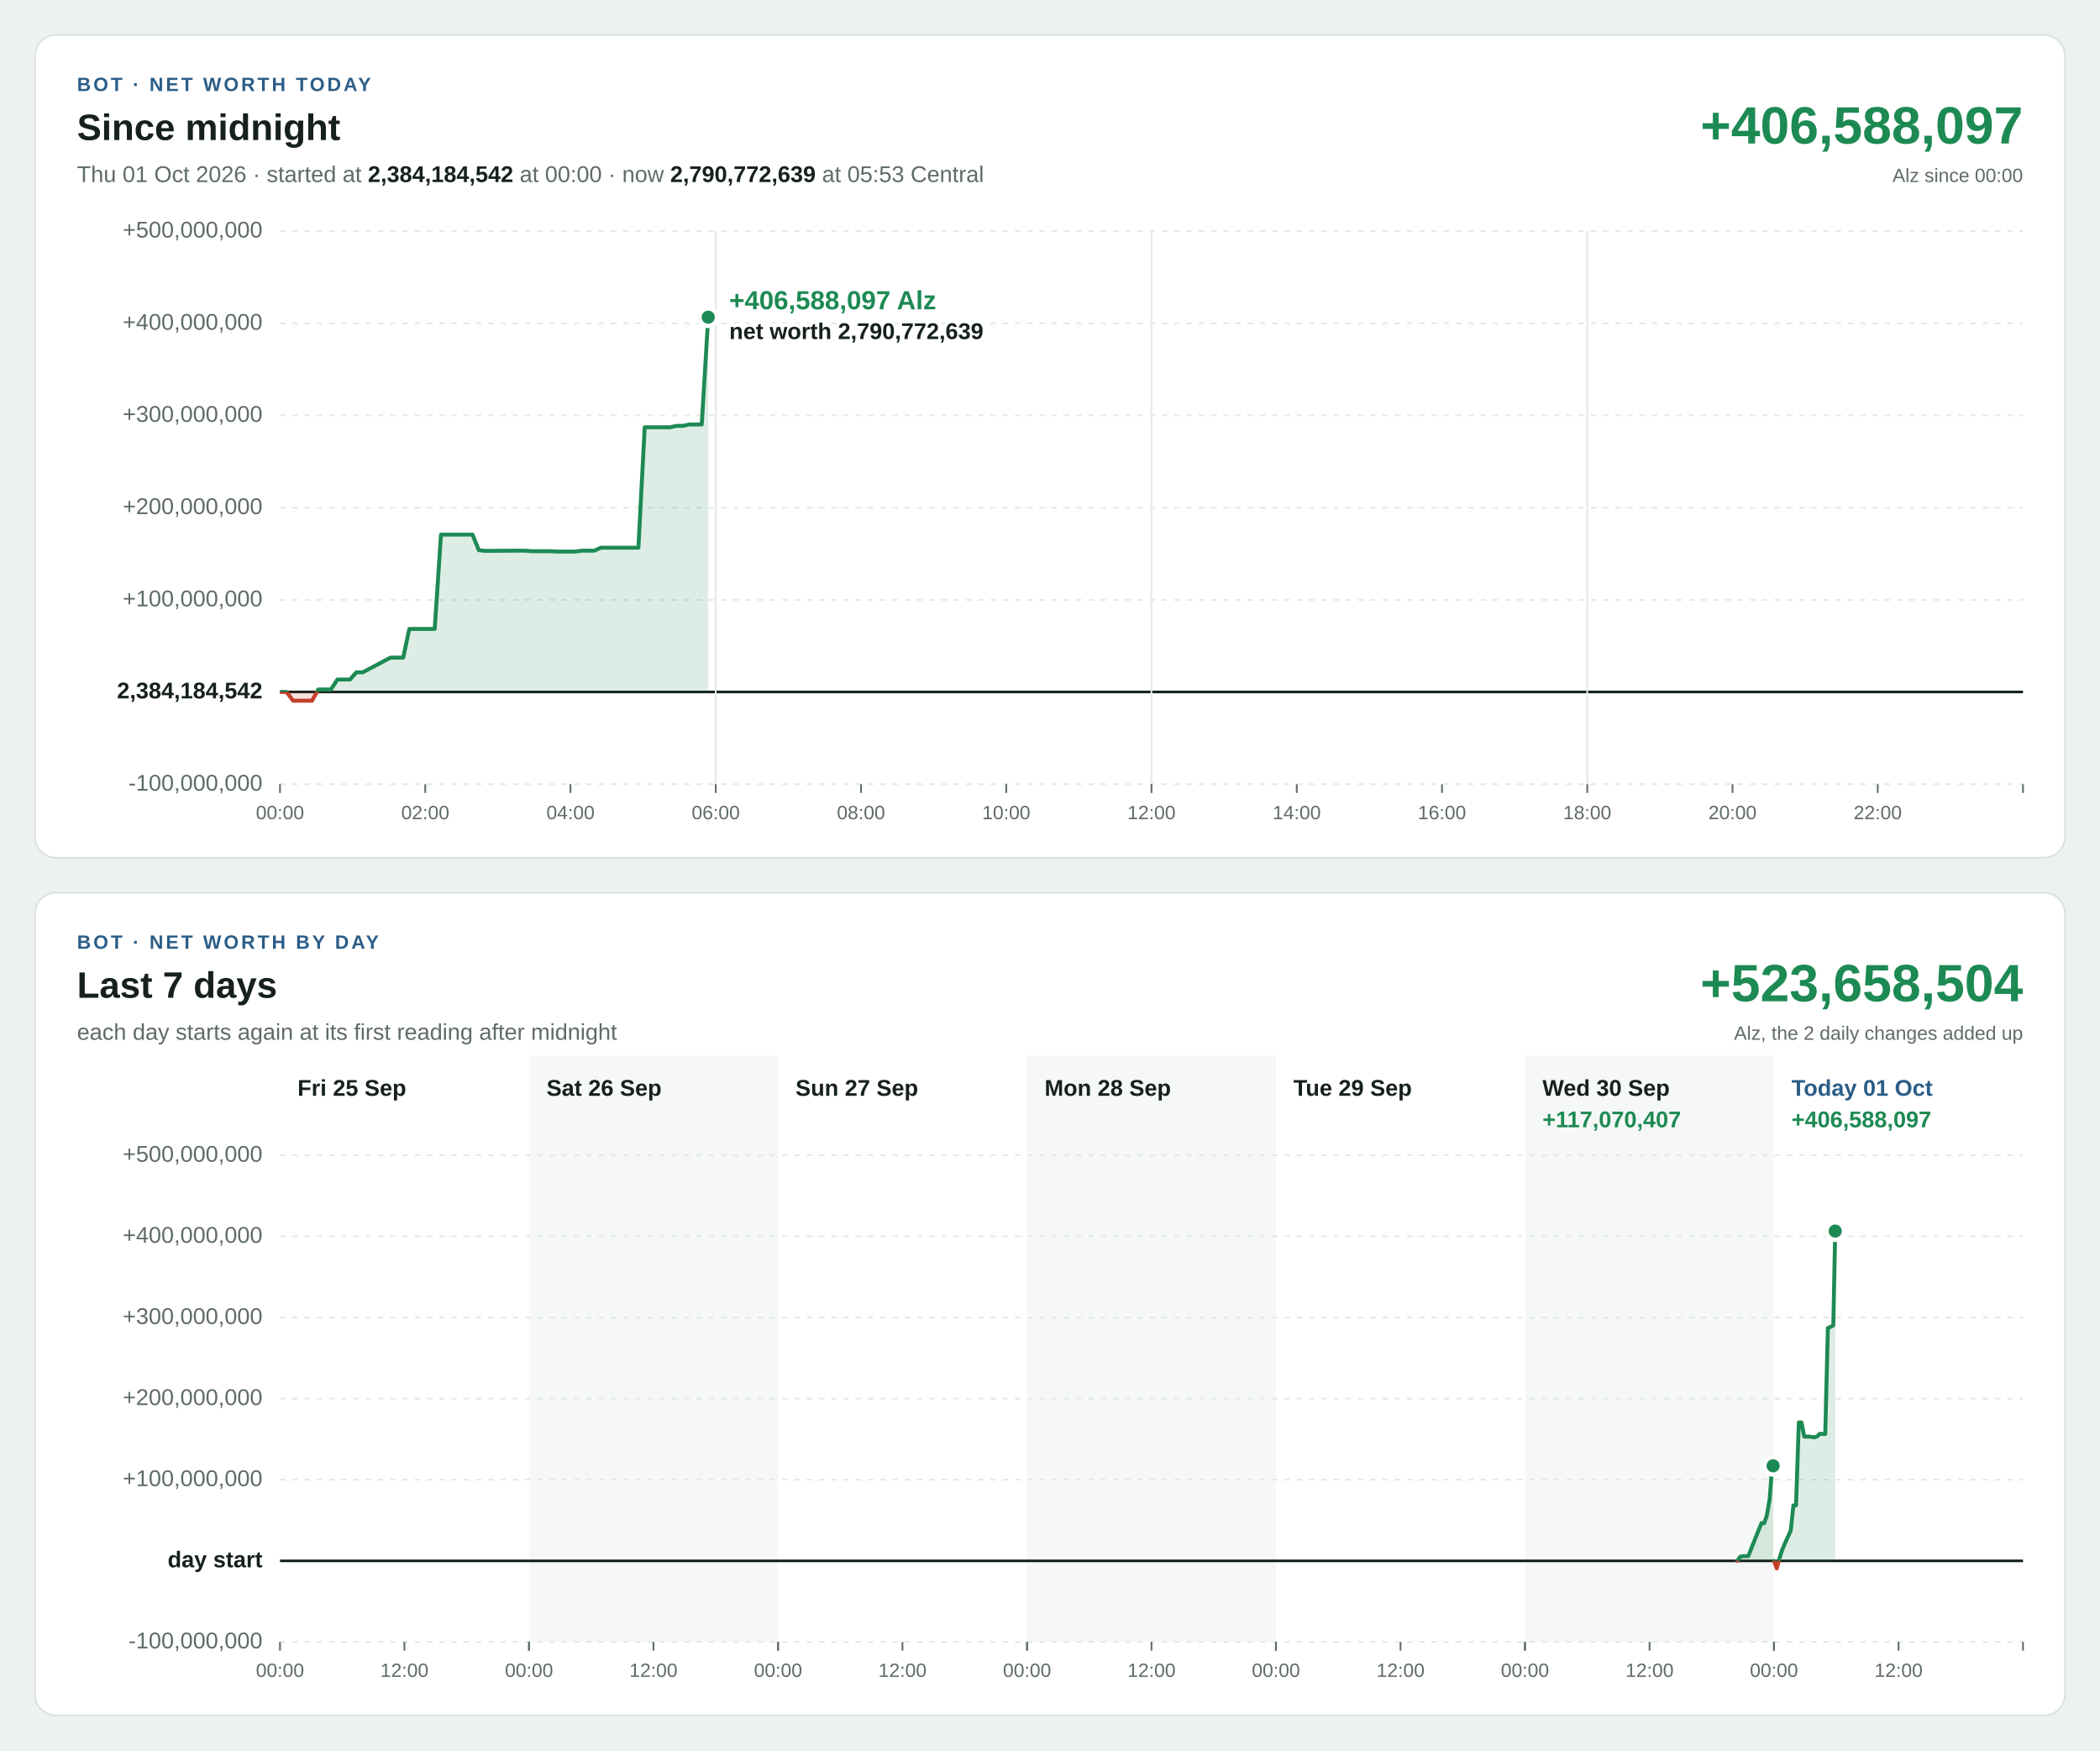
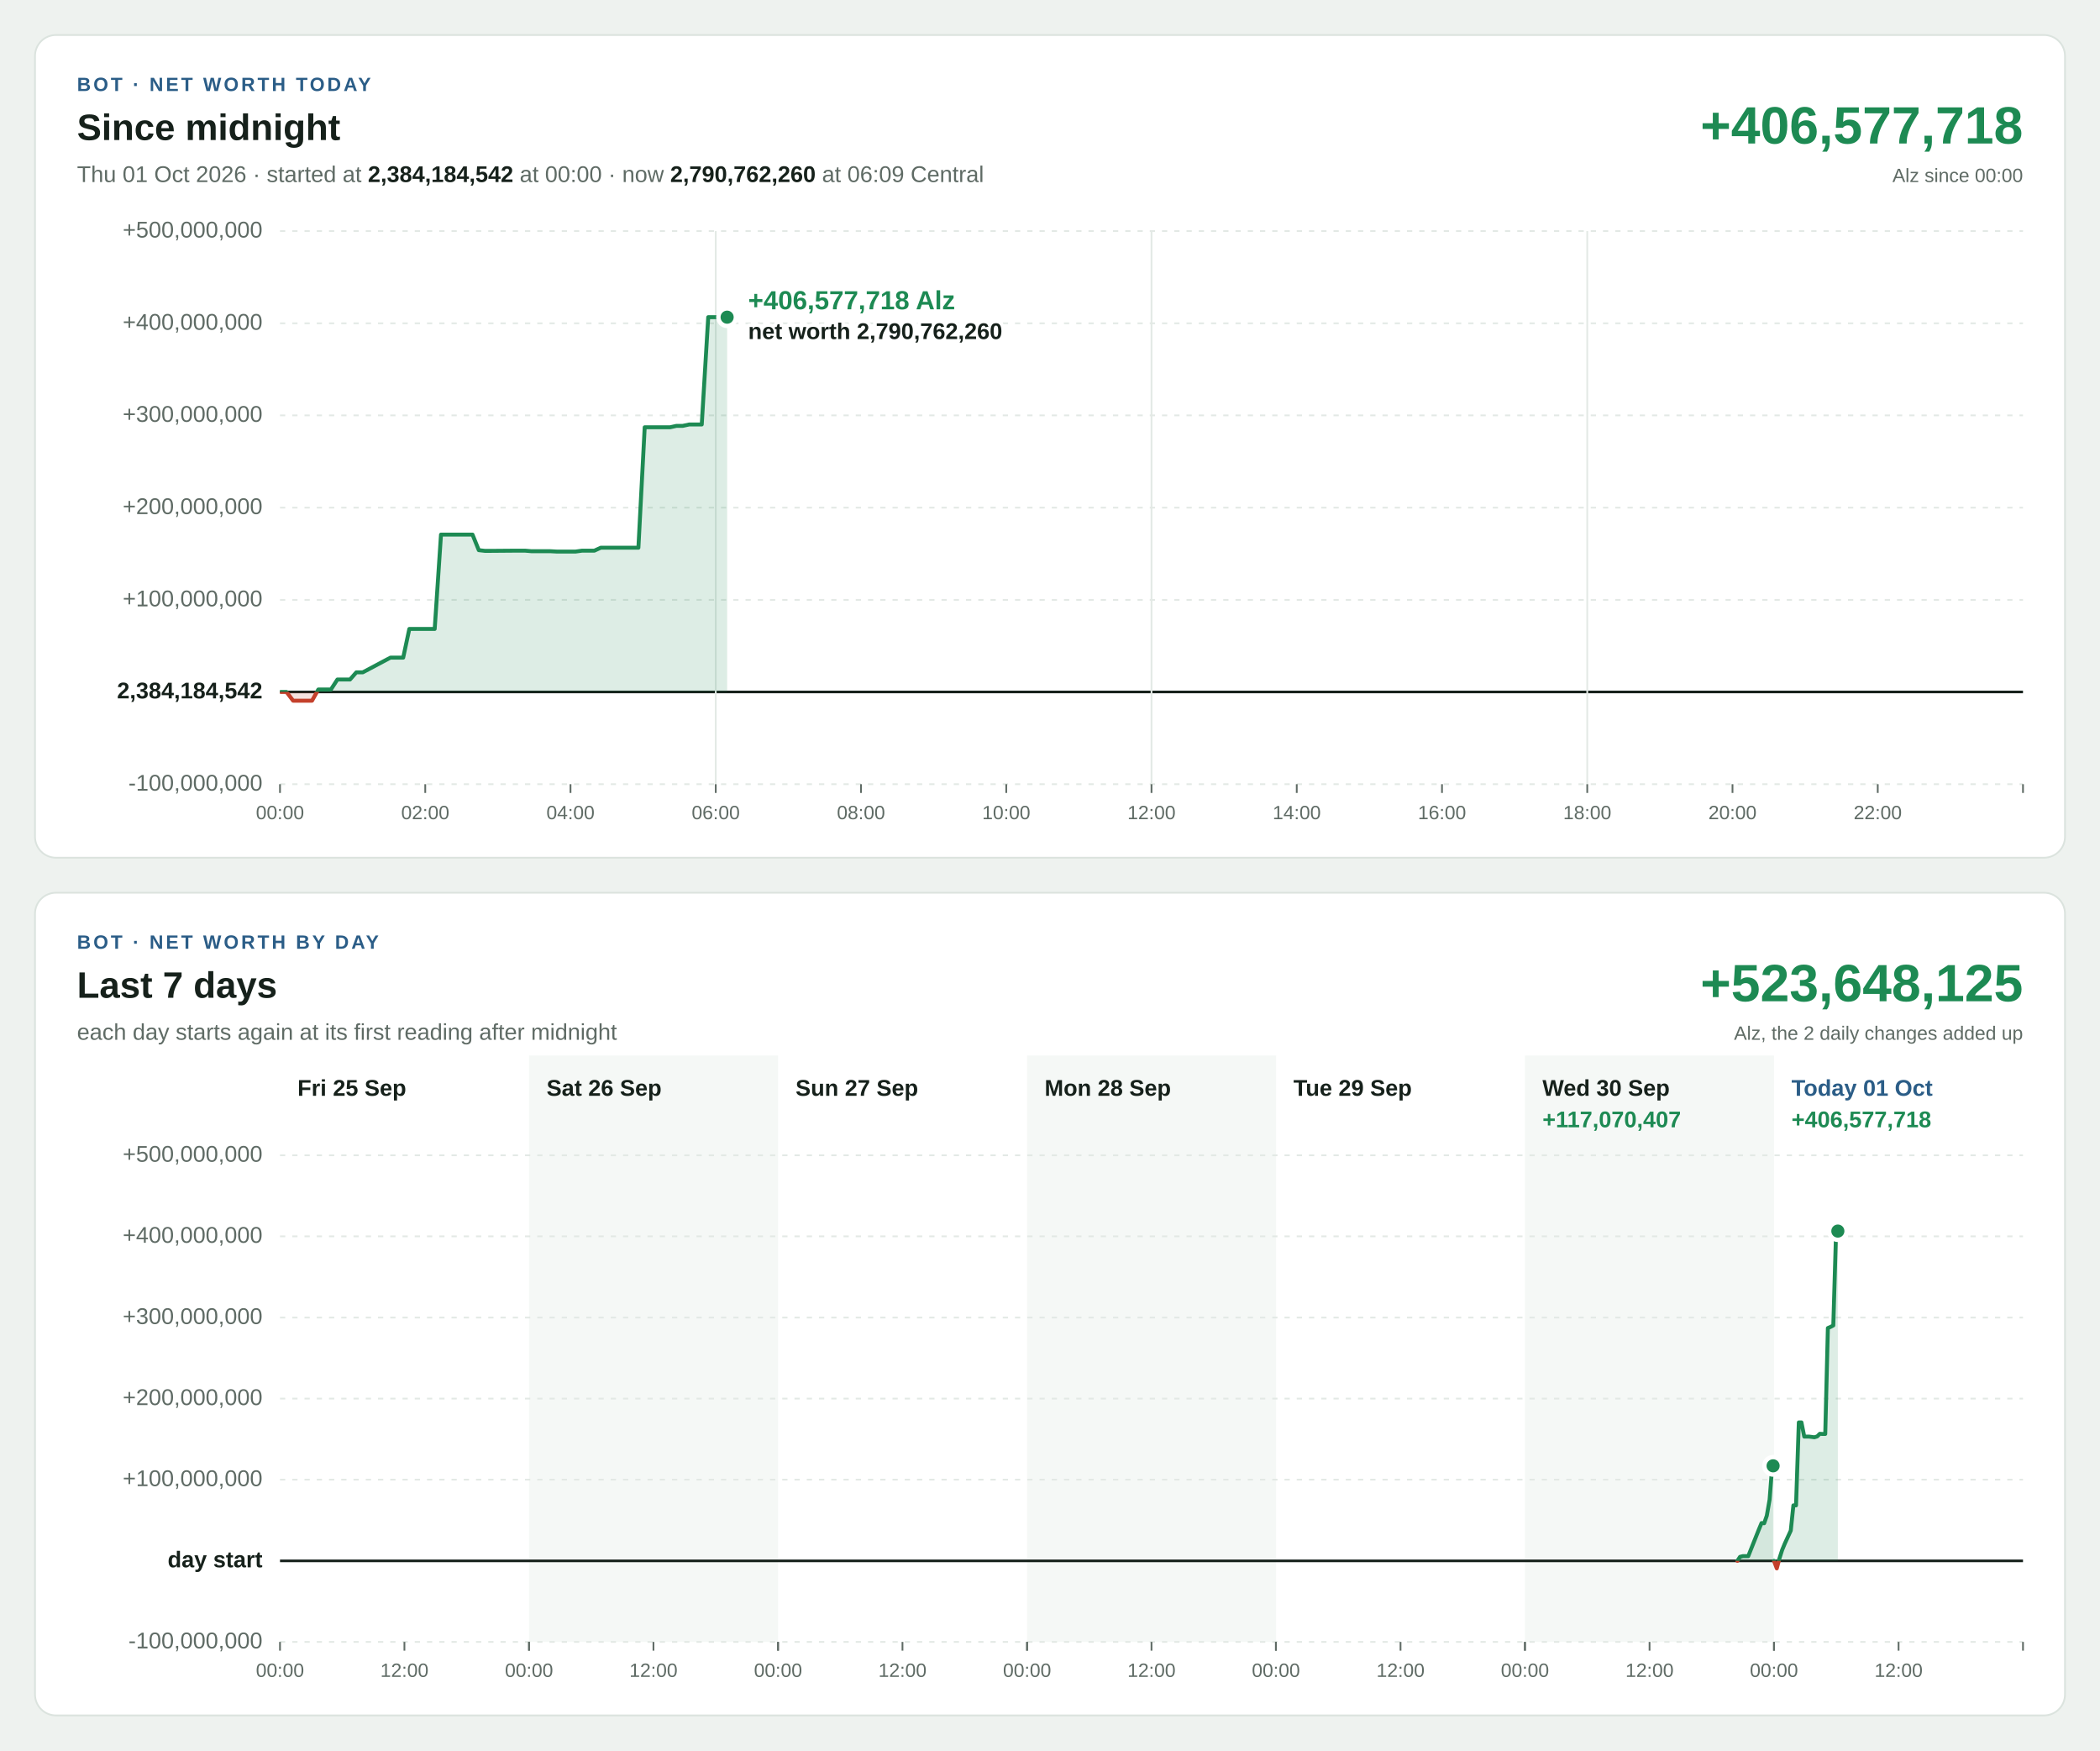
<svg xmlns="http://www.w3.org/2000/svg" width="1200" height="1000" viewBox="0 0 1200 1000" font-family="Segoe UI, Helvetica Neue, Arial, sans-serif" font-size="13" style="font-variant-numeric: tabular-nums">
  <rect width="1200" height="1000" fill="#eef2ef" />
  <g transform="translate(20,20)">
    <rect width="1160" height="470" rx="12" fill="#ffffff" stroke="#dbe3de" />
    <text x="24" y="32" font-size="11" font-weight="700" letter-spacing="1.4" fill="#2b5d87">BOT · NET WORTH TODAY</text>
    <text x="24" y="60" font-size="21" font-weight="700" fill="#16211b">Since midnight</text>
-     <text x="24" y="84" fill="#5f6b65">Thu 01 Oct 2026 · started at <tspan font-weight="700" fill="#16211b">2,384,184,542</tspan> at 00:00 · now <tspan font-weight="700" fill="#16211b">2,790,772,639</tspan> at 05:53 Central</text>
-     <text x="1136" y="62" font-size="30" font-weight="700" text-anchor="end" fill="#1d8a53">+406,588,097</text>
+     <text x="24" y="84" fill="#5f6b65">Thu 01 Oct 2026 · started at <tspan font-weight="700" fill="#16211b">2,384,184,542</tspan> at 00:00 · now <tspan font-weight="700" fill="#16211b">2,790,762,260</tspan> at 06:09 Central</text>
+     <text x="1136" y="62" font-size="30" font-weight="700" text-anchor="end" fill="#1d8a53">+406,577,718</text>
    <text x="1136" y="84" font-size="11" text-anchor="end" fill="#5f6b65">Alz since 00:00</text>
    <line x1="140" x2="1136" y1="428.0" y2="428.0" stroke="#e3e9e5" stroke-width="1" stroke-dasharray="3 4" />
    <text x="130" y="428.0" text-anchor="end" dominant-baseline="middle" font-weight="400" fill="#5f6b65">-100,000,000</text>
    <line x1="140" x2="1136" y1="375.3" y2="375.3" stroke="#16211b" stroke-width="1.5" />
    <text x="130" y="375.3" text-anchor="end" dominant-baseline="middle" font-weight="700" fill="#16211b">2,384,184,542</text>
    <line x1="140" x2="1136" y1="322.7" y2="322.7" stroke="#e3e9e5" stroke-width="1" stroke-dasharray="3 4" />
    <text x="130" y="322.7" text-anchor="end" dominant-baseline="middle" font-weight="400" fill="#5f6b65">+100,000,000</text>
    <line x1="140" x2="1136" y1="270.0" y2="270.0" stroke="#e3e9e5" stroke-width="1" stroke-dasharray="3 4" />
    <text x="130" y="270.0" text-anchor="end" dominant-baseline="middle" font-weight="400" fill="#5f6b65">+200,000,000</text>
    <line x1="140" x2="1136" y1="217.3" y2="217.3" stroke="#e3e9e5" stroke-width="1" stroke-dasharray="3 4" />
    <text x="130" y="217.3" text-anchor="end" dominant-baseline="middle" font-weight="400" fill="#5f6b65">+300,000,000</text>
    <line x1="140" x2="1136" y1="164.7" y2="164.7" stroke="#e3e9e5" stroke-width="1" stroke-dasharray="3 4" />
    <text x="130" y="164.7" text-anchor="end" dominant-baseline="middle" font-weight="400" fill="#5f6b65">+400,000,000</text>
    <line x1="140" x2="1136" y1="112.0" y2="112.0" stroke="#e3e9e5" stroke-width="1" stroke-dasharray="3 4" />
    <text x="130" y="112.0" text-anchor="end" dominant-baseline="middle" font-weight="400" fill="#5f6b65">+500,000,000</text>
    <line x1="140.0" x2="140.0" y1="428" y2="433" stroke="#5f6b65" stroke-width="1" />
    <text x="140.0" y="448" font-size="11" text-anchor="middle" fill="#5f6b65">00:00</text>
    <line x1="223.0" x2="223.0" y1="428" y2="433" stroke="#5f6b65" stroke-width="1" />
    <text x="223.0" y="448" font-size="11" text-anchor="middle" fill="#5f6b65">02:00</text>
    <line x1="306.0" x2="306.0" y1="428" y2="433" stroke="#5f6b65" stroke-width="1" />
    <text x="306.0" y="448" font-size="11" text-anchor="middle" fill="#5f6b65">04:00</text>
    <line x1="389.0" x2="389.0" y1="112" y2="428" stroke="#e3e9e5" stroke-width="1" />
    <line x1="389.0" x2="389.0" y1="428" y2="433" stroke="#5f6b65" stroke-width="1" />
    <text x="389.0" y="448" font-size="11" text-anchor="middle" fill="#5f6b65">06:00</text>
    <line x1="472.0" x2="472.0" y1="428" y2="433" stroke="#5f6b65" stroke-width="1" />
    <text x="472.0" y="448" font-size="11" text-anchor="middle" fill="#5f6b65">08:00</text>
    <line x1="555.0" x2="555.0" y1="428" y2="433" stroke="#5f6b65" stroke-width="1" />
    <text x="555.0" y="448" font-size="11" text-anchor="middle" fill="#5f6b65">10:00</text>
    <line x1="638.0" x2="638.0" y1="112" y2="428" stroke="#e3e9e5" stroke-width="1" />
    <line x1="638.0" x2="638.0" y1="428" y2="433" stroke="#5f6b65" stroke-width="1" />
    <text x="638.0" y="448" font-size="11" text-anchor="middle" fill="#5f6b65">12:00</text>
    <line x1="721.0" x2="721.0" y1="428" y2="433" stroke="#5f6b65" stroke-width="1" />
    <text x="721.0" y="448" font-size="11" text-anchor="middle" fill="#5f6b65">14:00</text>
    <line x1="804.0" x2="804.0" y1="428" y2="433" stroke="#5f6b65" stroke-width="1" />
    <text x="804.0" y="448" font-size="11" text-anchor="middle" fill="#5f6b65">16:00</text>
    <line x1="887.0" x2="887.0" y1="112" y2="428" stroke="#e3e9e5" stroke-width="1" />
    <line x1="887.0" x2="887.0" y1="428" y2="433" stroke="#5f6b65" stroke-width="1" />
    <text x="887.0" y="448" font-size="11" text-anchor="middle" fill="#5f6b65">18:00</text>
    <line x1="970.0" x2="970.0" y1="428" y2="433" stroke="#5f6b65" stroke-width="1" />
    <text x="970.0" y="448" font-size="11" text-anchor="middle" fill="#5f6b65">20:00</text>
    <line x1="1053.0" x2="1053.0" y1="428" y2="433" stroke="#5f6b65" stroke-width="1" />
    <text x="1053.0" y="448" font-size="11" text-anchor="middle" fill="#5f6b65">22:00</text>
    <line x1="1136.0" x2="1136.0" y1="428" y2="433" stroke="#5f6b65" stroke-width="1" />
    <defs>
-       <path id="shape-today" d="M140.1 375.3L140.1 375.3L143.7 375.3L147.5 380.3L151.1 380.3L154.8 380.3L158.3 380.3L161.9 373.9L165.6 373.9L169.1 373.9L172.8 368.2L176.5 368.2L180.0 368.2L183.6 364.1L187.3 364.1L203.1 355.7L206.8 355.7L210.4 355.7L213.9 339.3L217.6 339.3L221.2 339.3L224.8 339.3L228.4 339.3L232.0 285.4L235.5 285.4L239.2 285.4L242.8 285.4L246.3 285.4L250.0 285.4L253.6 294.3L257.1 294.7L260.8 294.7L272.9 294.6L276.6 294.6L280.2 294.6L283.7 294.9L287.3 294.9L290.9 294.9L294.5 294.9L298.1 295.1L301.8 295.1L305.3 295.1L308.9 295.1L312.5 294.6L316.0 294.6L319.6 294.6L323.3 292.9L326.8 292.9L330.4 292.9L334.1 292.9L337.6 292.9L341.2 292.9L344.8 292.9L348.4 224.1L352.0 224.1L355.6 224.1L359.2 224.1L362.9 224.1L366.5 223.3L370.1 223.3L373.8 222.5L377.3 222.5L381.0 222.5L384.7 161.2L384.7 375.3Z" />
-       <path id="line-today" d="M140.1 375.3L143.7 375.3L147.5 380.3L151.1 380.3L154.8 380.3L158.3 380.3L161.9 373.9L165.6 373.9L169.1 373.9L172.8 368.2L176.5 368.2L180.0 368.2L183.6 364.1L187.3 364.1L203.1 355.7L206.8 355.7L210.4 355.7L213.9 339.3L217.6 339.3L221.2 339.3L224.8 339.3L228.4 339.3L232.0 285.4L235.5 285.4L239.2 285.4L242.8 285.4L246.3 285.4L250.0 285.4L253.6 294.3L257.1 294.7L260.8 294.7L272.9 294.6L276.6 294.6L280.2 294.6L283.7 294.9L287.3 294.9L290.9 294.9L294.5 294.9L298.1 295.1L301.8 295.1L305.3 295.1L308.9 295.1L312.5 294.6L316.0 294.6L319.6 294.6L323.3 292.9L326.8 292.9L330.4 292.9L334.1 292.9L337.6 292.9L341.2 292.9L344.8 292.9L348.4 224.1L352.0 224.1L355.6 224.1L359.2 224.1L362.9 224.1L366.5 223.3L370.1 223.3L373.8 222.5L377.3 222.5L381.0 222.5L384.7 161.2" />
+       <path id="shape-today" d="M140.1 375.3L140.1 375.3L143.7 375.3L147.5 380.3L151.1 380.3L154.8 380.3L158.3 380.3L161.9 373.9L165.6 373.9L169.1 373.9L172.8 368.2L176.5 368.2L180.0 368.2L183.6 364.1L187.3 364.1L203.1 355.7L206.8 355.7L210.4 355.7L213.9 339.3L217.6 339.3L221.2 339.3L224.8 339.3L228.4 339.3L232.0 285.4L235.5 285.4L239.2 285.4L242.8 285.4L246.3 285.4L250.0 285.4L253.6 294.3L257.1 294.7L260.8 294.7L272.9 294.6L276.6 294.6L280.2 294.6L283.7 294.9L287.3 294.9L290.9 294.9L294.5 294.9L298.1 295.1L301.8 295.1L305.3 295.1L308.9 295.1L312.5 294.6L316.0 294.6L319.6 294.6L323.3 292.9L326.8 292.9L330.4 292.9L334.1 292.9L337.6 292.9L341.2 292.9L344.8 292.9L348.4 224.1L352.0 224.1L355.6 224.1L359.2 224.1L362.9 224.1L366.5 223.3L370.1 223.3L373.8 222.5L377.3 222.5L381.0 222.5L384.7 161.2L388.2 161.2L391.8 161.2L395.5 161.2L395.5 375.3Z" />
+       <path id="line-today" d="M140.1 375.3L143.7 375.3L147.5 380.3L151.1 380.3L154.8 380.3L158.3 380.3L161.9 373.9L165.6 373.9L169.1 373.9L172.8 368.2L176.5 368.2L180.0 368.2L183.6 364.1L187.3 364.1L203.1 355.7L206.8 355.7L210.4 355.7L213.9 339.3L217.6 339.3L221.2 339.3L224.8 339.3L228.4 339.3L232.0 285.4L235.5 285.4L239.2 285.4L242.8 285.4L246.3 285.4L250.0 285.4L253.6 294.3L257.1 294.7L260.8 294.7L272.9 294.6L276.6 294.6L280.2 294.6L283.7 294.9L287.3 294.9L290.9 294.9L294.5 294.9L298.1 295.1L301.8 295.1L305.3 295.1L308.9 295.1L312.5 294.6L316.0 294.6L319.6 294.6L323.3 292.9L326.8 292.9L330.4 292.9L334.1 292.9L337.6 292.9L341.2 292.9L344.8 292.9L348.4 224.1L352.0 224.1L355.6 224.1L359.2 224.1L362.9 224.1L366.5 223.3L370.1 223.3L373.8 222.5L377.3 222.5L381.0 222.5L384.7 161.2L388.2 161.2L391.8 161.2L395.5 161.2" />
      <clipPath id="up-today">
        <rect x="140" y="112" width="996" height="263.3" />
      </clipPath>
      <clipPath id="down-today">
        <rect x="140" y="375.3" width="996" height="52.7" />
      </clipPath>
    </defs>
    <use href="#shape-today" fill="#1d8a53" fill-opacity="0.15" clip-path="url(#up-today)" />
    <use href="#line-today" fill="none" stroke="#1d8a53" stroke-width="2.25" stroke-linejoin="round" stroke-linecap="round" clip-path="url(#up-today)" />
    <use href="#shape-today" fill="#c4402b" fill-opacity="0.15" clip-path="url(#down-today)" />
    <use href="#line-today" fill="none" stroke="#c4402b" stroke-width="2.25" stroke-linejoin="round" stroke-linecap="round" clip-path="url(#down-today)" />
-     <circle cx="384.7" cy="161.2" r="5" fill="#1d8a53" stroke="#ffffff" stroke-width="2.5" />
-     <text x="396.7" y="156.7" text-anchor="start" font-size="15" font-weight="700" fill="#1d8a53" stroke="#ffffff" stroke-width="4" stroke-linejoin="round" paint-order="stroke">+406,588,097 Alz</text>
-     <text x="396.7" y="173.7" text-anchor="start" font-size="13" font-weight="600" fill="#16211b" stroke="#ffffff" stroke-width="4" stroke-linejoin="round" paint-order="stroke">net worth 2,790,772,639</text>
+     <circle cx="395.5" cy="161.2" r="5" fill="#1d8a53" stroke="#ffffff" stroke-width="2.5" />
+     <text x="407.5" y="156.7" text-anchor="start" font-size="15" font-weight="700" fill="#1d8a53" stroke="#ffffff" stroke-width="4" stroke-linejoin="round" paint-order="stroke">+406,577,718 Alz</text>
+     <text x="407.5" y="173.7" text-anchor="start" font-size="13" font-weight="600" fill="#16211b" stroke="#ffffff" stroke-width="4" stroke-linejoin="round" paint-order="stroke">net worth 2,790,762,260</text>
  </g>
  <g transform="translate(20,510)">
    <rect width="1160" height="470" rx="12" fill="#ffffff" stroke="#dbe3de" />
    <text x="24" y="32" font-size="11" font-weight="700" letter-spacing="1.4" fill="#2b5d87">BOT · NET WORTH BY DAY</text>
    <text x="24" y="60" font-size="21" font-weight="700" fill="#16211b">Last 7 days</text>
    <text x="24" y="84" fill="#5f6b65">each day starts again at its first reading after midnight</text>
-     <text x="1136" y="62" font-size="30" font-weight="700" text-anchor="end" fill="#1d8a53">+523,658,504</text>
+     <text x="1136" y="62" font-size="30" font-weight="700" text-anchor="end" fill="#1d8a53">+523,648,125</text>
    <text x="1136" y="84" font-size="11" text-anchor="end" fill="#5f6b65">Alz, the 2 daily changes added up</text>
    <rect x="282.3" y="93" width="142.3" height="335" fill="#f5f8f6" />
    <rect x="566.9" y="93" width="142.3" height="335" fill="#f5f8f6" />
    <rect x="851.4" y="93" width="142.3" height="335" fill="#f5f8f6" />
    <line x1="140" x2="1136" y1="428.0" y2="428.0" stroke="#e3e9e5" stroke-width="1" stroke-dasharray="3 4" />
    <text x="130" y="428.0" text-anchor="end" dominant-baseline="middle" font-weight="400" fill="#5f6b65">-100,000,000</text>
    <line x1="140" x2="1136" y1="381.7" y2="381.7" stroke="#16211b" stroke-width="1.5" />
    <text x="130" y="381.7" text-anchor="end" dominant-baseline="middle" font-weight="700" fill="#16211b">day start</text>
    <line x1="140" x2="1136" y1="335.3" y2="335.3" stroke="#e3e9e5" stroke-width="1" stroke-dasharray="3 4" />
    <text x="130" y="335.3" text-anchor="end" dominant-baseline="middle" font-weight="400" fill="#5f6b65">+100,000,000</text>
    <line x1="140" x2="1136" y1="289.0" y2="289.0" stroke="#e3e9e5" stroke-width="1" stroke-dasharray="3 4" />
    <text x="130" y="289.0" text-anchor="end" dominant-baseline="middle" font-weight="400" fill="#5f6b65">+200,000,000</text>
    <line x1="140" x2="1136" y1="242.7" y2="242.7" stroke="#e3e9e5" stroke-width="1" stroke-dasharray="3 4" />
    <text x="130" y="242.7" text-anchor="end" dominant-baseline="middle" font-weight="400" fill="#5f6b65">+300,000,000</text>
    <line x1="140" x2="1136" y1="196.3" y2="196.3" stroke="#e3e9e5" stroke-width="1" stroke-dasharray="3 4" />
    <text x="130" y="196.3" text-anchor="end" dominant-baseline="middle" font-weight="400" fill="#5f6b65">+400,000,000</text>
    <line x1="140" x2="1136" y1="150.0" y2="150.0" stroke="#e3e9e5" stroke-width="1" stroke-dasharray="3 4" />
    <text x="130" y="150.0" text-anchor="end" dominant-baseline="middle" font-weight="400" fill="#5f6b65">+500,000,000</text>
    <text x="150.0" y="116" font-weight="700" fill="#16211b">Fri 25 Sep</text>
    <line x1="140.0" x2="140.0" y1="428" y2="433" stroke="#5f6b65" stroke-width="1" />
    <text x="140.0" y="448" font-size="11" text-anchor="middle" fill="#5f6b65">00:00</text>
    <line x1="211.1" x2="211.1" y1="428" y2="433" stroke="#5f6b65" stroke-width="1" />
    <text x="211.1" y="448" font-size="11" text-anchor="middle" fill="#5f6b65">12:00</text>
    <line x1="282.3" x2="282.3" y1="428" y2="433" stroke="#5f6b65" stroke-width="1" />
    <text x="292.3" y="116" font-weight="700" fill="#16211b">Sat 26 Sep</text>
    <line x1="282.3" x2="282.3" y1="428" y2="433" stroke="#5f6b65" stroke-width="1" />
    <text x="282.3" y="448" font-size="11" text-anchor="middle" fill="#5f6b65">00:00</text>
    <line x1="353.4" x2="353.4" y1="428" y2="433" stroke="#5f6b65" stroke-width="1" />
    <text x="353.4" y="448" font-size="11" text-anchor="middle" fill="#5f6b65">12:00</text>
    <line x1="424.6" x2="424.6" y1="428" y2="433" stroke="#5f6b65" stroke-width="1" />
    <text x="434.6" y="116" font-weight="700" fill="#16211b">Sun 27 Sep</text>
    <line x1="424.6" x2="424.6" y1="428" y2="433" stroke="#5f6b65" stroke-width="1" />
    <text x="424.6" y="448" font-size="11" text-anchor="middle" fill="#5f6b65">00:00</text>
    <line x1="495.7" x2="495.7" y1="428" y2="433" stroke="#5f6b65" stroke-width="1" />
    <text x="495.7" y="448" font-size="11" text-anchor="middle" fill="#5f6b65">12:00</text>
    <line x1="566.9" x2="566.9" y1="428" y2="433" stroke="#5f6b65" stroke-width="1" />
    <text x="576.9" y="116" font-weight="700" fill="#16211b">Mon 28 Sep</text>
    <line x1="566.9" x2="566.9" y1="428" y2="433" stroke="#5f6b65" stroke-width="1" />
    <text x="566.9" y="448" font-size="11" text-anchor="middle" fill="#5f6b65">00:00</text>
    <line x1="638.0" x2="638.0" y1="428" y2="433" stroke="#5f6b65" stroke-width="1" />
    <text x="638.0" y="448" font-size="11" text-anchor="middle" fill="#5f6b65">12:00</text>
    <line x1="709.1" x2="709.1" y1="428" y2="433" stroke="#5f6b65" stroke-width="1" />
    <text x="719.1" y="116" font-weight="700" fill="#16211b">Tue 29 Sep</text>
    <line x1="709.1" x2="709.1" y1="428" y2="433" stroke="#5f6b65" stroke-width="1" />
    <text x="709.1" y="448" font-size="11" text-anchor="middle" fill="#5f6b65">00:00</text>
    <line x1="780.3" x2="780.3" y1="428" y2="433" stroke="#5f6b65" stroke-width="1" />
    <text x="780.3" y="448" font-size="11" text-anchor="middle" fill="#5f6b65">12:00</text>
    <line x1="851.4" x2="851.4" y1="428" y2="433" stroke="#5f6b65" stroke-width="1" />
    <text x="861.4" y="116" font-weight="700" fill="#16211b">Wed 30 Sep</text>
    <line x1="851.4" x2="851.4" y1="428" y2="433" stroke="#5f6b65" stroke-width="1" />
    <text x="851.4" y="448" font-size="11" text-anchor="middle" fill="#5f6b65">00:00</text>
    <line x1="922.6" x2="922.6" y1="428" y2="433" stroke="#5f6b65" stroke-width="1" />
    <text x="922.6" y="448" font-size="11" text-anchor="middle" fill="#5f6b65">12:00</text>
    <line x1="993.7" x2="993.7" y1="428" y2="433" stroke="#5f6b65" stroke-width="1" />
    <text x="861.4" y="134" font-weight="700" fill="#1d8a53">+117,070,407</text>
    <defs>
      <path id="shape-day5" d="M972.8 381.7L972.8 381.7L974.3 379.4L975.9 379.0L977.4 379.0L979.0 379.0L985.1 363.7L986.6 360.1L988.1 360.2L989.6 355.9L991.2 346.7L992.7 327.4L993.2 327.4L993.2 381.7Z" />
      <path id="line-day5" d="M972.8 381.7L974.3 379.4L975.9 379.0L977.4 379.0L979.0 379.0L985.1 363.7L986.6 360.1L988.1 360.2L989.6 355.9L991.2 346.7L992.7 327.4L993.2 327.4" />
      <clipPath id="up-day5">
        <rect x="140" y="150" width="996" height="231.7" />
      </clipPath>
      <clipPath id="down-day5">
        <rect x="140" y="381.7" width="996" height="46.3" />
      </clipPath>
    </defs>
    <use href="#shape-day5" fill="#1d8a53" fill-opacity="0.15" clip-path="url(#up-day5)" />
    <use href="#line-day5" fill="none" stroke="#1d8a53" stroke-width="2.25" stroke-linejoin="round" stroke-linecap="round" clip-path="url(#up-day5)" />
    <use href="#shape-day5" fill="#c4402b" fill-opacity="0.15" clip-path="url(#down-day5)" />
    <use href="#line-day5" fill="none" stroke="#c4402b" stroke-width="2.25" stroke-linejoin="round" stroke-linecap="round" clip-path="url(#down-day5)" />
    <circle cx="993.2" cy="327.4" r="5" fill="#1d8a53" stroke="#ffffff" stroke-width="2.5" />
    <text x="1003.7" y="116" font-weight="700" fill="#2b5d87">Today 01 Oct</text>
    <line x1="993.7" x2="993.7" y1="428" y2="433" stroke="#5f6b65" stroke-width="1" />
    <text x="993.7" y="448" font-size="11" text-anchor="middle" fill="#5f6b65">00:00</text>
    <line x1="1064.9" x2="1064.9" y1="428" y2="433" stroke="#5f6b65" stroke-width="1" />
    <text x="1064.9" y="448" font-size="11" text-anchor="middle" fill="#5f6b65">12:00</text>
    <line x1="1136.0" x2="1136.0" y1="428" y2="433" stroke="#5f6b65" stroke-width="1" />
-     <text x="1003.7" y="134" font-weight="700" fill="#1d8a53">+406,588,097</text>
+     <text x="1003.7" y="134" font-weight="700" fill="#1d8a53">+406,577,718</text>
    <defs>
-       <path id="shape-day6" d="M993.7 381.7L993.7 381.7L995.3 386.0L996.8 380.4L998.4 375.4L999.9 371.8L1003.3 364.4L1004.8 350.0L1006.3 350.0L1007.9 302.6L1009.4 302.6L1011.0 310.7L1013.7 310.7L1015.3 310.9L1016.8 311.1L1018.4 310.6L1019.9 309.1L1021.4 309.2L1023.0 309.2L1024.5 248.7L1026.1 248.0L1027.6 247.2L1028.7 193.3L1028.7 381.7Z" />
-       <path id="line-day6" d="M993.7 381.7L995.3 386.0L996.8 380.4L998.4 375.4L999.9 371.8L1003.3 364.4L1004.8 350.0L1006.3 350.0L1007.9 302.6L1009.4 302.6L1011.0 310.7L1013.7 310.7L1015.3 310.9L1016.8 311.1L1018.4 310.6L1019.9 309.1L1021.4 309.2L1023.0 309.2L1024.5 248.7L1026.1 248.0L1027.6 247.2L1028.7 193.3" />
+       <path id="shape-day6" d="M993.7 381.7L993.7 381.7L995.3 386.0L996.8 380.4L998.4 375.4L999.9 371.8L1003.3 364.4L1004.8 350.0L1006.3 350.0L1007.9 302.6L1009.4 302.6L1011.0 310.7L1013.7 310.7L1015.3 310.9L1016.8 311.1L1018.4 310.6L1019.9 309.1L1021.4 309.2L1023.0 309.2L1024.5 248.7L1026.1 248.0L1027.6 247.2L1029.2 193.3L1030.2 193.3L1030.2 381.7Z" />
+       <path id="line-day6" d="M993.7 381.7L995.3 386.0L996.8 380.4L998.4 375.4L999.9 371.8L1003.3 364.4L1004.8 350.0L1006.3 350.0L1007.9 302.6L1009.4 302.6L1011.0 310.7L1013.7 310.7L1015.3 310.9L1016.8 311.1L1018.4 310.6L1019.9 309.1L1021.4 309.2L1023.0 309.2L1024.5 248.7L1026.1 248.0L1027.6 247.2L1029.2 193.3L1030.2 193.3" />
      <clipPath id="up-day6">
        <rect x="140" y="150" width="996" height="231.7" />
      </clipPath>
      <clipPath id="down-day6">
        <rect x="140" y="381.7" width="996" height="46.3" />
      </clipPath>
    </defs>
    <use href="#shape-day6" fill="#1d8a53" fill-opacity="0.15" clip-path="url(#up-day6)" />
    <use href="#line-day6" fill="none" stroke="#1d8a53" stroke-width="2.25" stroke-linejoin="round" stroke-linecap="round" clip-path="url(#up-day6)" />
    <use href="#shape-day6" fill="#c4402b" fill-opacity="0.15" clip-path="url(#down-day6)" />
    <use href="#line-day6" fill="none" stroke="#c4402b" stroke-width="2.25" stroke-linejoin="round" stroke-linecap="round" clip-path="url(#down-day6)" />
-     <circle cx="1028.7" cy="193.3" r="5" fill="#1d8a53" stroke="#ffffff" stroke-width="2.5" />
+     <circle cx="1030.2" cy="193.3" r="5" fill="#1d8a53" stroke="#ffffff" stroke-width="2.5" />
  </g>
</svg>
